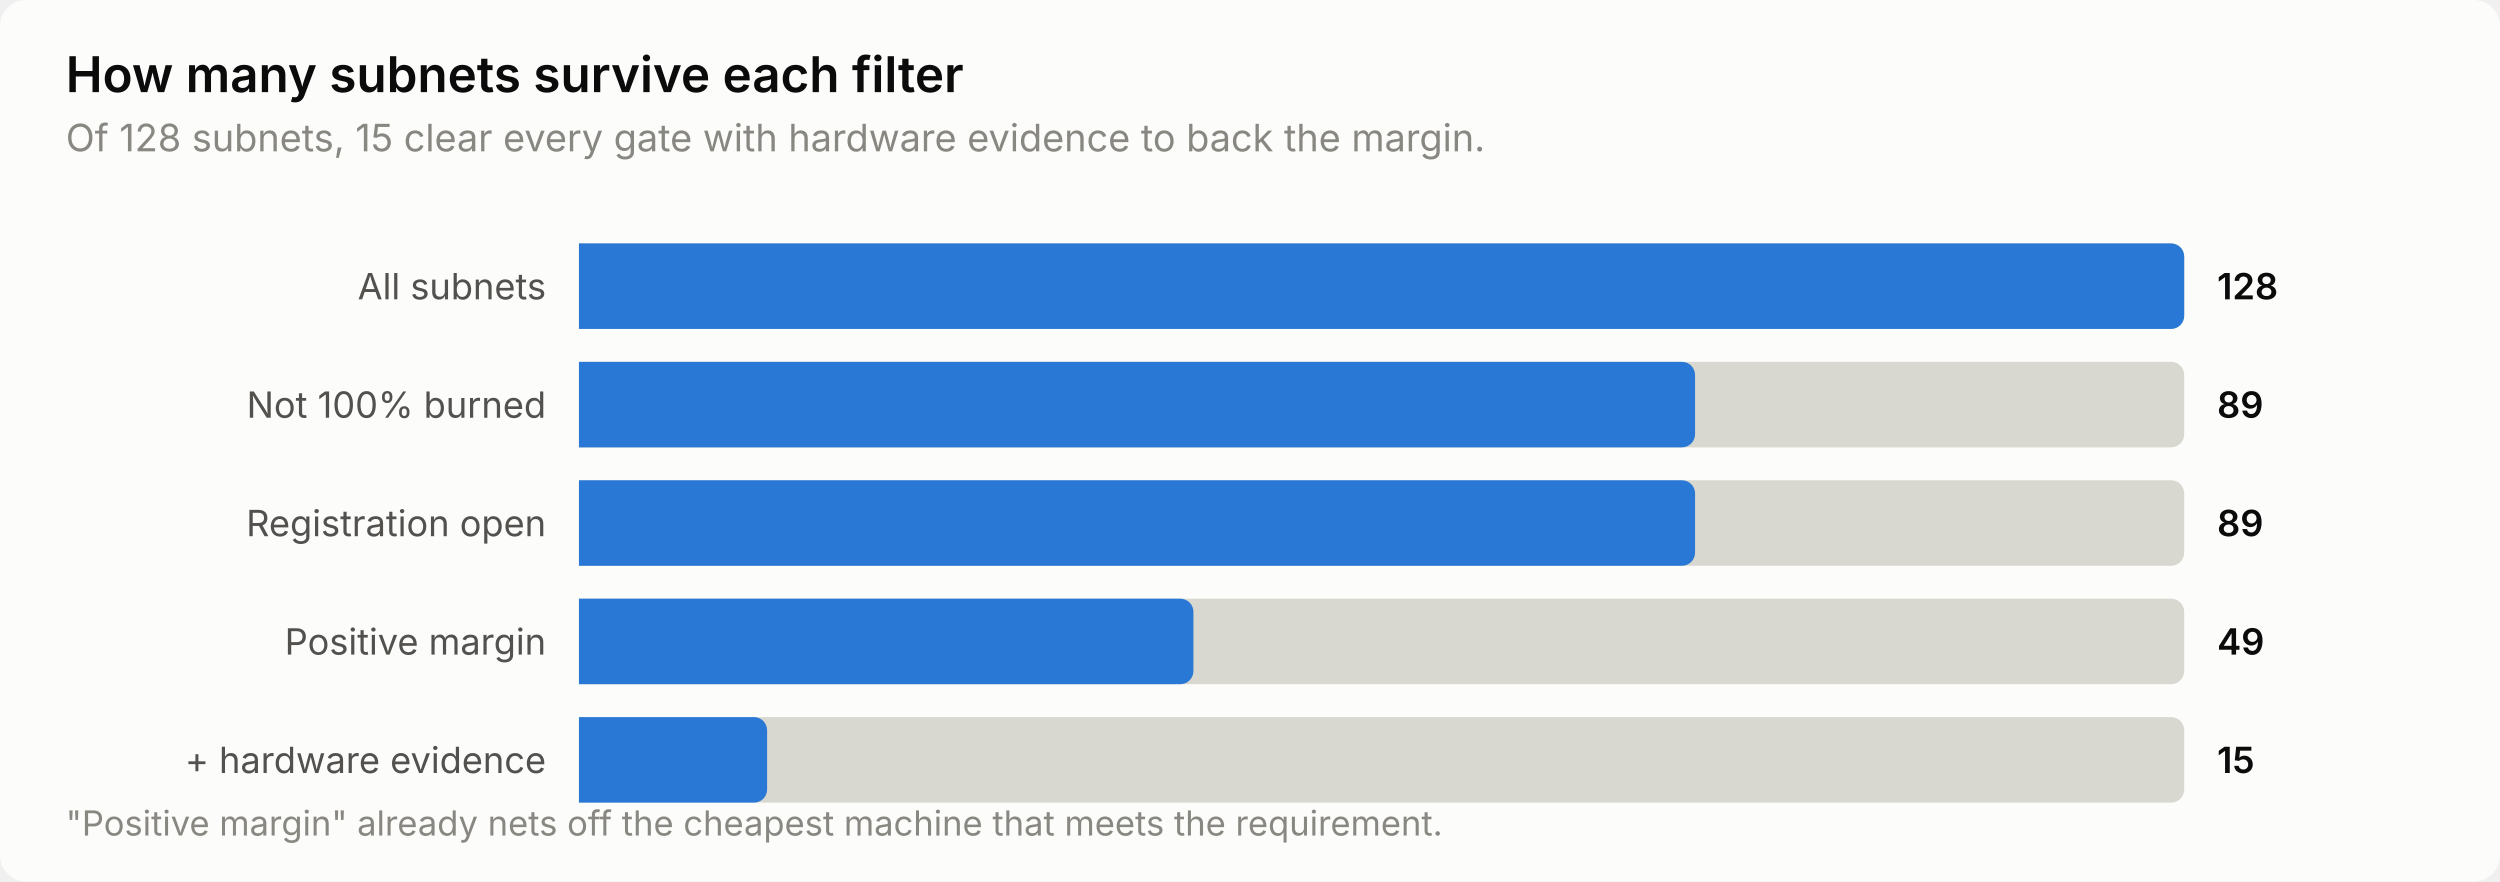
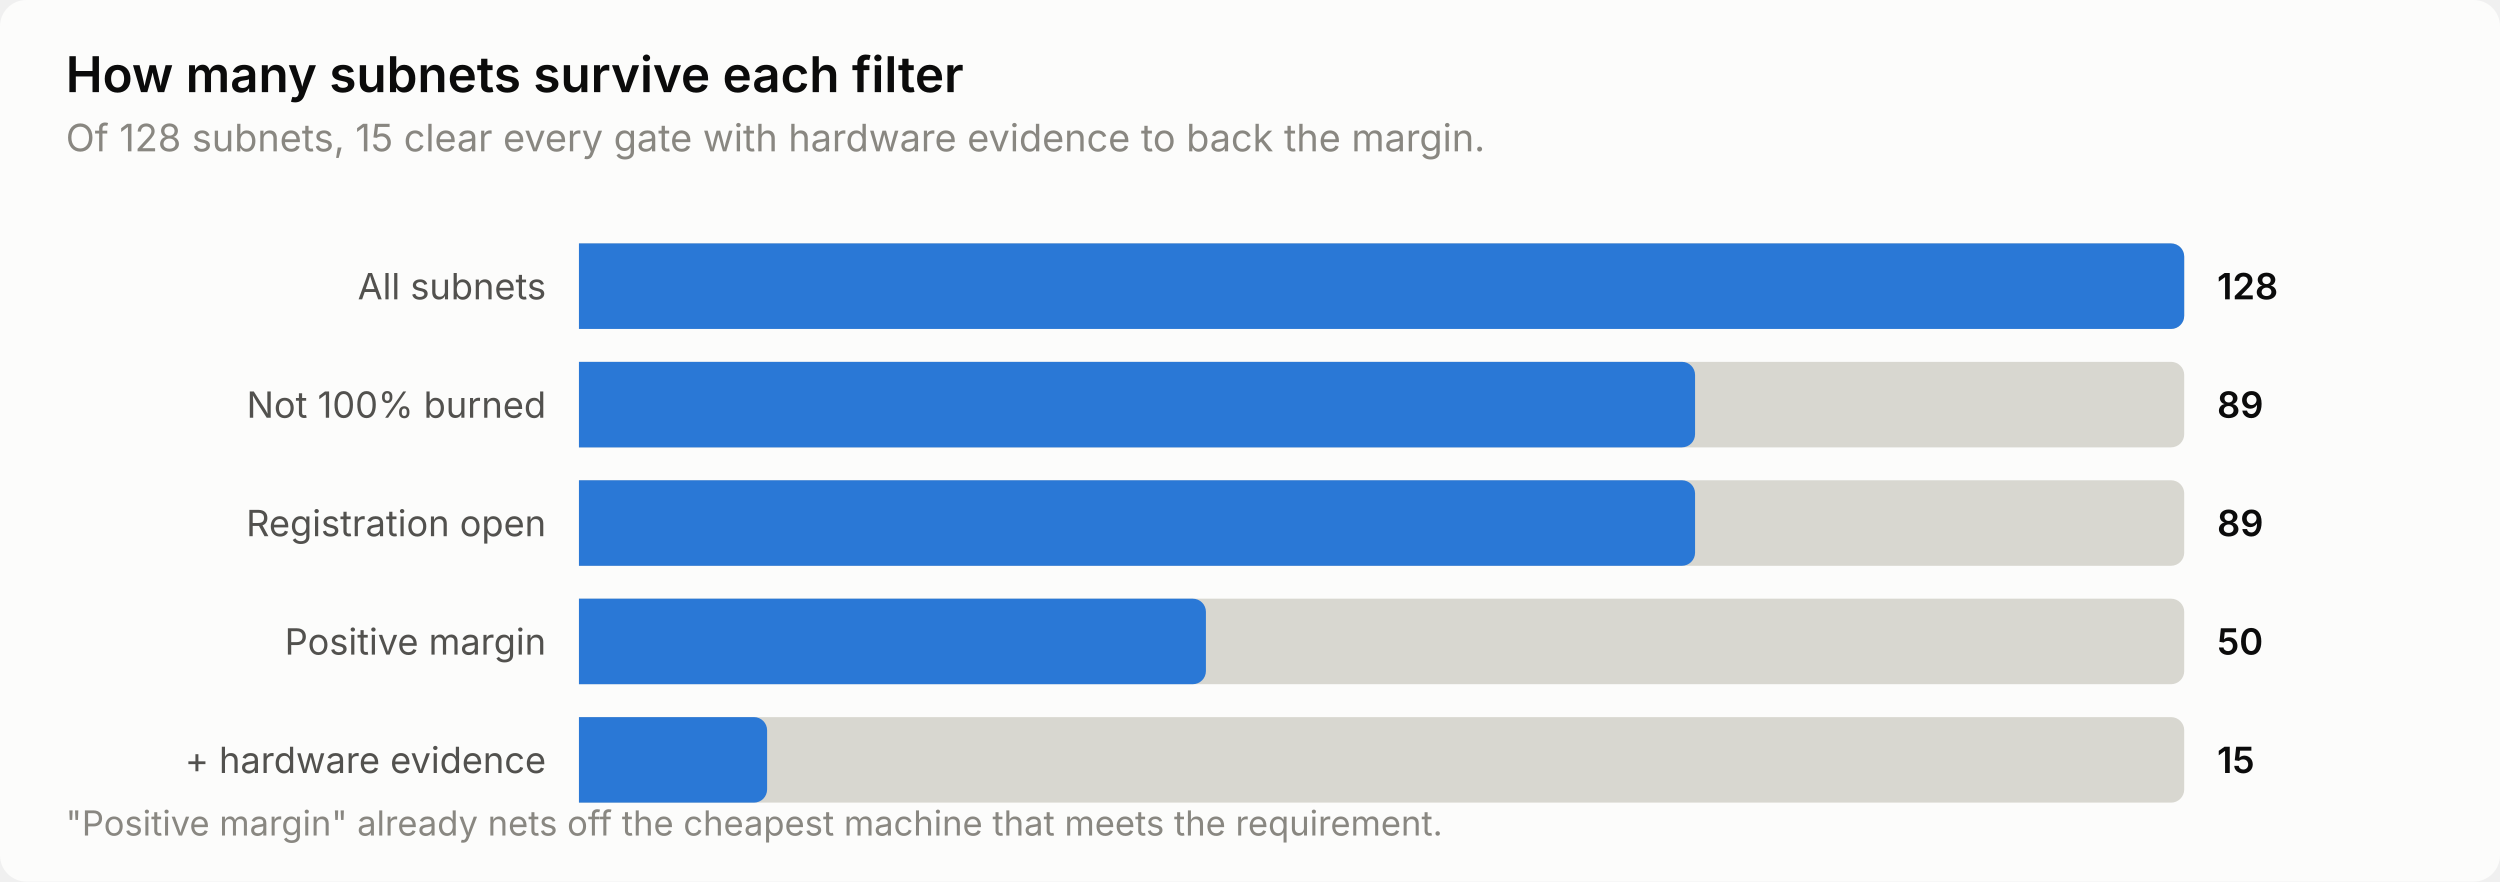
<svg xmlns="http://www.w3.org/2000/svg" width="760" height="268" viewBox="0 0 760 268" role="img" aria-label="How many subnets survive each filter">
  <style>
    text { font-family: system-ui, -apple-system, 'Segoe UI', sans-serif; }
    .t-title { font-size: 15px; font-weight: 600; }
    .t-sub { font-size: 11.5px; }
    .t-lab { font-size: 11px; }
    .t-val { font-size: 11px; font-weight: 600; font-variant-numeric: tabular-nums; }
    .t-tick { font-size: 10.5px; font-variant-numeric: tabular-nums; }

    .surface { fill: #fcfcfb; }
    .ink { fill: #0b0b0b; }
    .ink2 { fill: #52514e; }
    .muted { fill: #898781; }
    .grid { stroke: #e1e0d9; }
    .axis { stroke: #c3c2b7; }
    .accent { fill: #2a78d6; }
    .critical { fill: #d03b3b; }
    .deemph { fill: #d8d7d0; }

    @media (prefers-color-scheme: dark) {
      .surface { fill: #1a1a19; }
      .ink { fill: #ffffff; }
      .ink2 { fill: #c3c2b7; }
      .muted { fill: #898781; }
      .grid { stroke: #2c2c2a; }
      .axis { stroke: #383835; }
      .accent { fill: #3987e5; }
      .deemph { fill: #3a3a37; }
    }
</style>
  <rect class="surface" width="760" height="268" rx="8" />
  <text class="ink t-title" x="20" y="28">How many subnets survive each filter</text>
  <text class="muted t-sub" x="20" y="46">Of 128 subnets, 15 clear every gate with hardware evidence to back the margin.</text>
  <text class="ink2 t-lab" x="166" y="91" text-anchor="end">All subnets</text>
  <path class="deemph" d="M176.0,74.0 H660.0 a4.0,4.0 0 0 1 4.0,4.0 V96.0 a4.0,4.0 0 0 1 -4.0,4.0 H176.0 Z" />
  <path class="accent" d="M176.0,74.0 H660.0 a4.0,4.0 0 0 1 4.0,4.0 V96.0 a4.0,4.0 0 0 1 -4.0,4.0 H176.0 Z" />
  <text class="ink t-val" x="674" y="91">128</text>
  <text class="ink2 t-lab" x="166" y="127" text-anchor="end">Not 100% burned</text>
  <path class="deemph" d="M176.0,110.0 H660.0 a4.0,4.0 0 0 1 4.0,4.0 V132.0 a4.0,4.0 0 0 1 -4.0,4.0 H176.0 Z" />
  <path class="accent" d="M176.0,110.0 H511.3 a4.0,4.0 0 0 1 4.0,4.0 V132.0 a4.0,4.0 0 0 1 -4.0,4.0 H176.0 Z" />
  <text class="ink t-val" x="674" y="127">89</text>
  <text class="ink2 t-lab" x="166" y="163" text-anchor="end">Registration open</text>
  <path class="deemph" d="M176.0,146.0 H660.0 a4.0,4.0 0 0 1 4.0,4.0 V168.0 a4.0,4.0 0 0 1 -4.0,4.0 H176.0 Z" />
  <path class="accent" d="M176.0,146.0 H511.3 a4.0,4.0 0 0 1 4.0,4.0 V168.0 a4.0,4.0 0 0 1 -4.0,4.0 H176.0 Z" />
  <text class="ink t-val" x="674" y="163">89</text>
  <text class="ink2 t-lab" x="166" y="199" text-anchor="end">Positive margin</text>
  <path class="deemph" d="M176.0,182.0 H660.0 a4.0,4.0 0 0 1 4.0,4.0 V204.0 a4.0,4.0 0 0 1 -4.0,4.0 H176.0 Z" />
-   <path class="accent" d="M176.0,182.0 H358.8 a4.0,4.0 0 0 1 4.0,4.0 V204.0 a4.0,4.0 0 0 1 -4.0,4.0 H176.0 Z" />
-   <text class="ink t-val" x="674" y="199">49</text>
+   <path class="accent" d="M176.0,182.0 H362.6 a4.0,4.0 0 0 1 4.0,4.0 V204.0 a4.0,4.0 0 0 1 -4.0,4.0 H176.0 Z" />
+   <text class="ink t-val" x="674" y="199">50</text>
  <text class="ink2 t-lab" x="166" y="235" text-anchor="end">+ hardware evidence</text>
  <path class="deemph" d="M176.0,218.0 H660.0 a4.0,4.0 0 0 1 4.0,4.0 V240.0 a4.0,4.0 0 0 1 -4.0,4.0 H176.0 Z" />
  <path class="accent" d="M176.0,218.0 H229.2 a4.0,4.0 0 0 1 4.0,4.0 V240.0 a4.0,4.0 0 0 1 -4.0,4.0 H176.0 Z" />
  <text class="ink t-val" x="674" y="235">15</text>
  <text class="muted t-tick" x="20" y="254">"Positive margin" already nets off the cheapest machine that meets the requirement.</text>
</svg>
